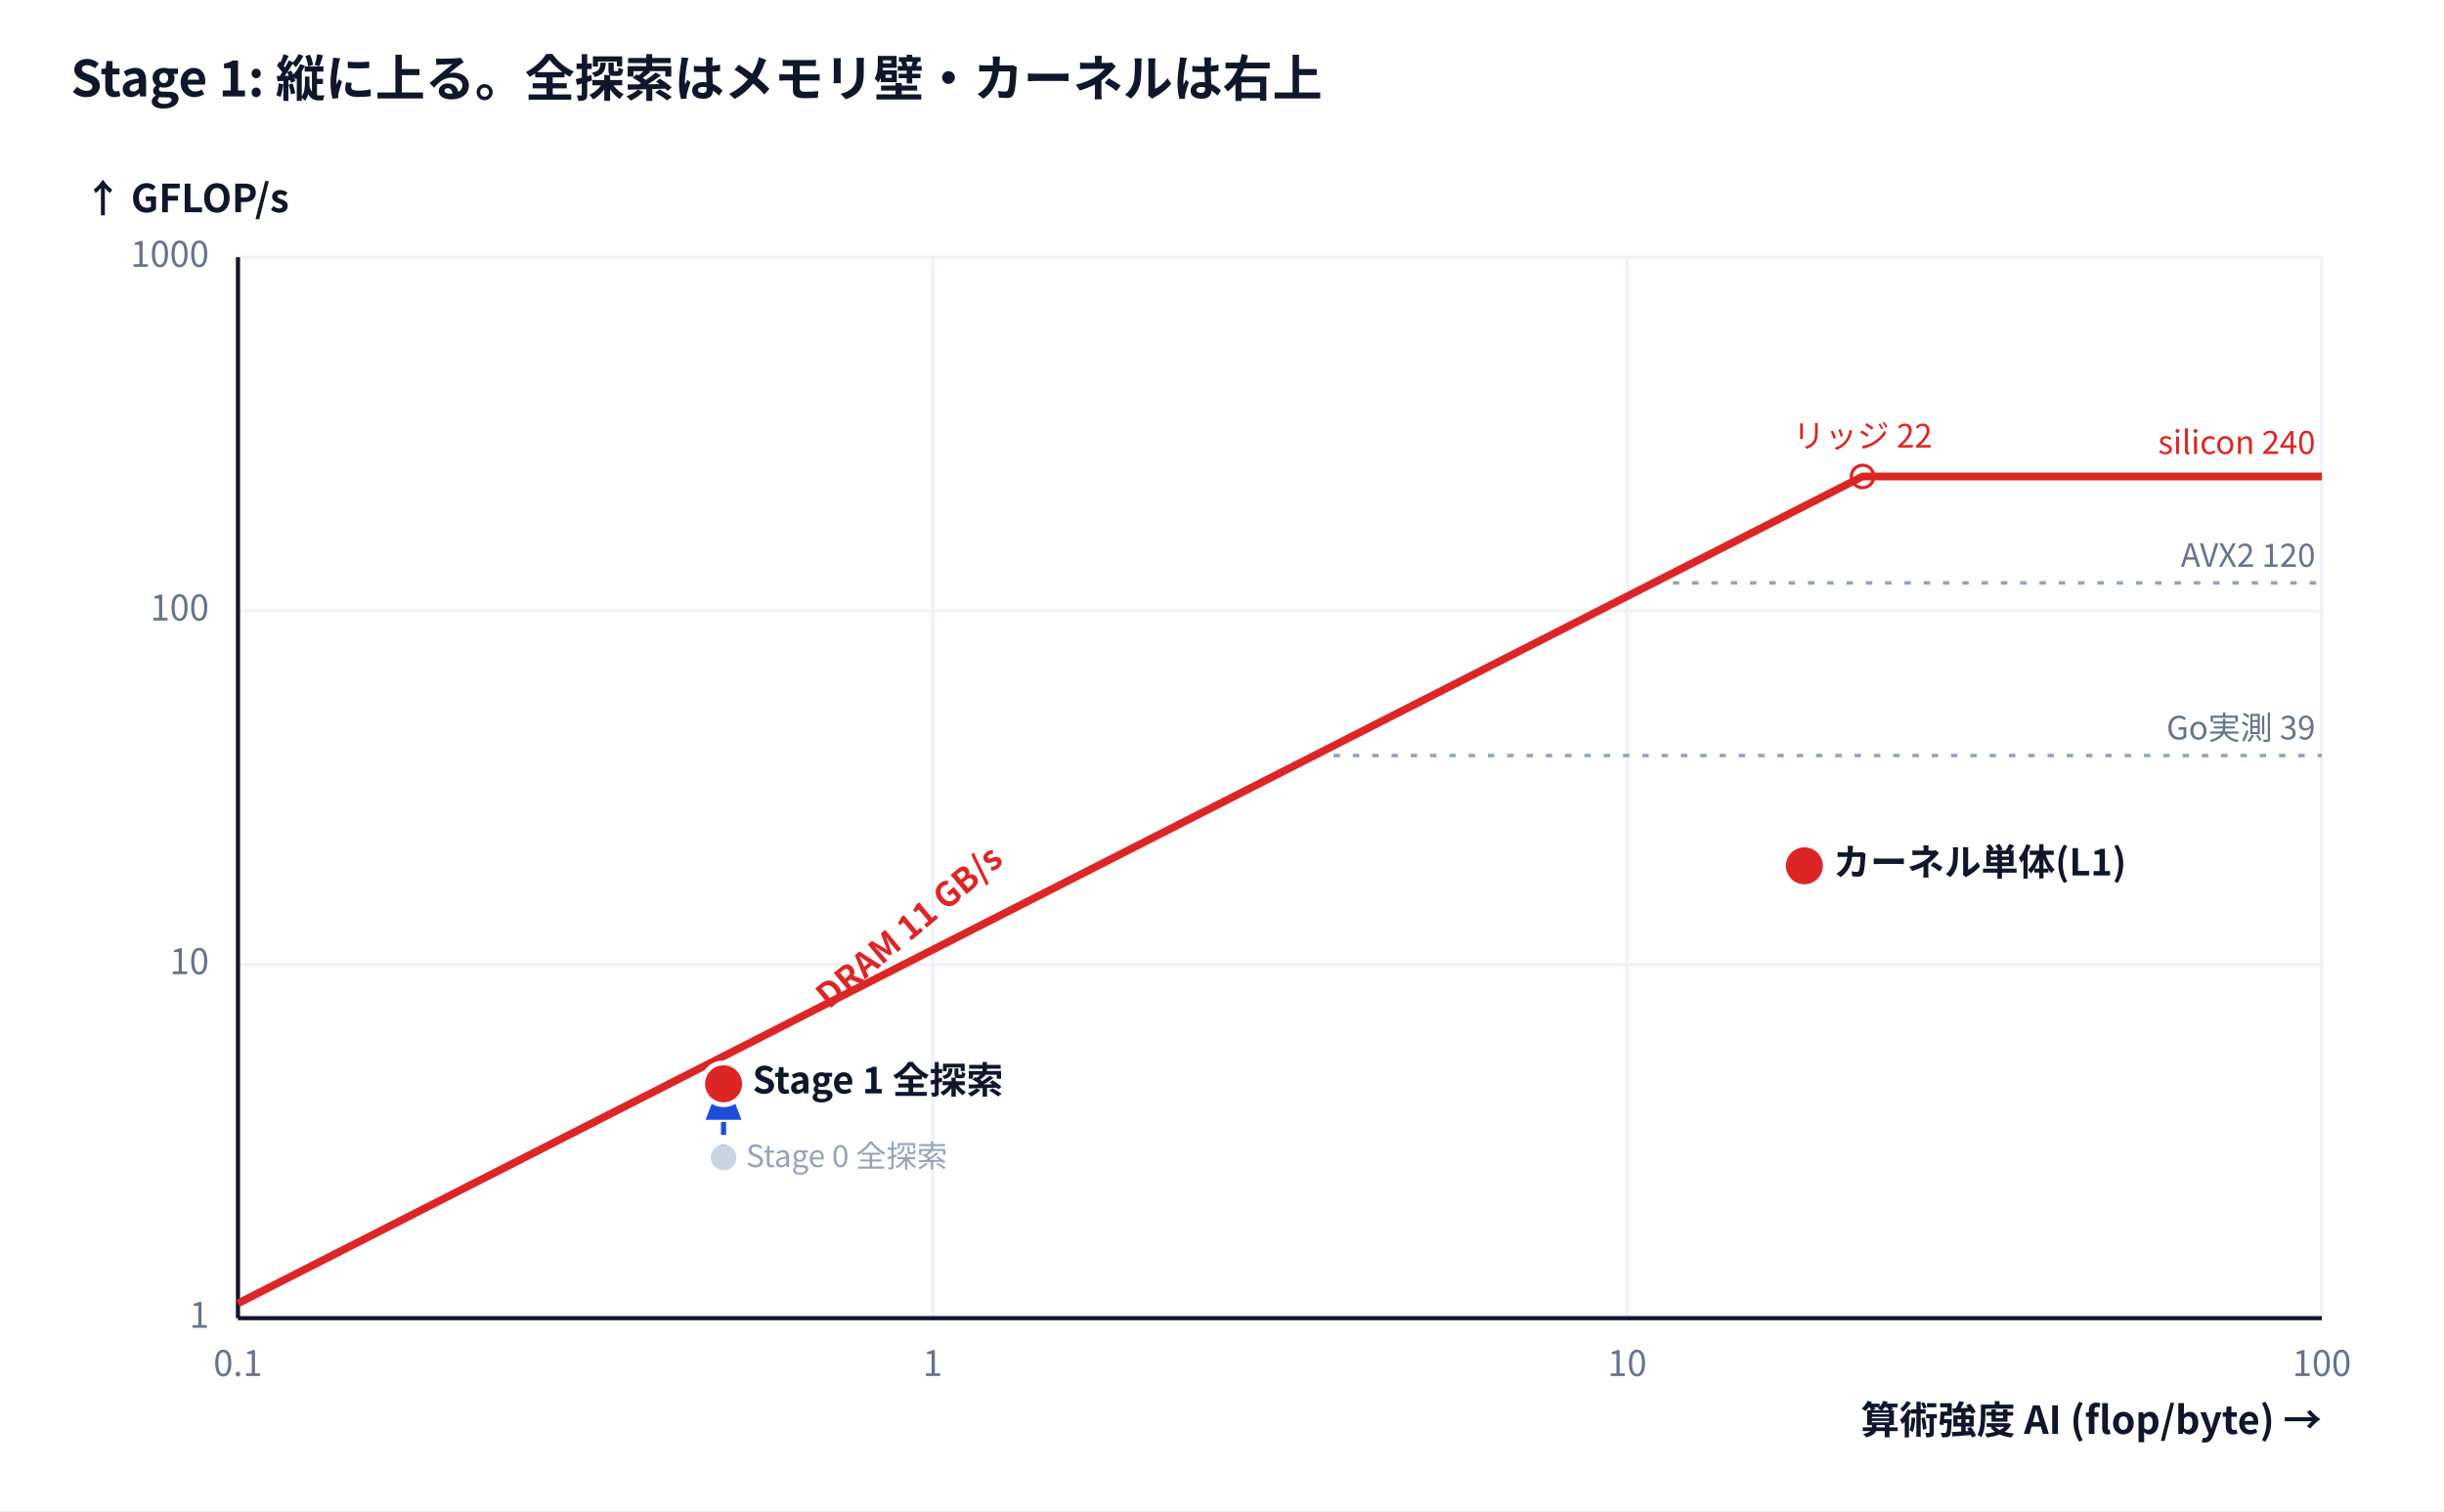
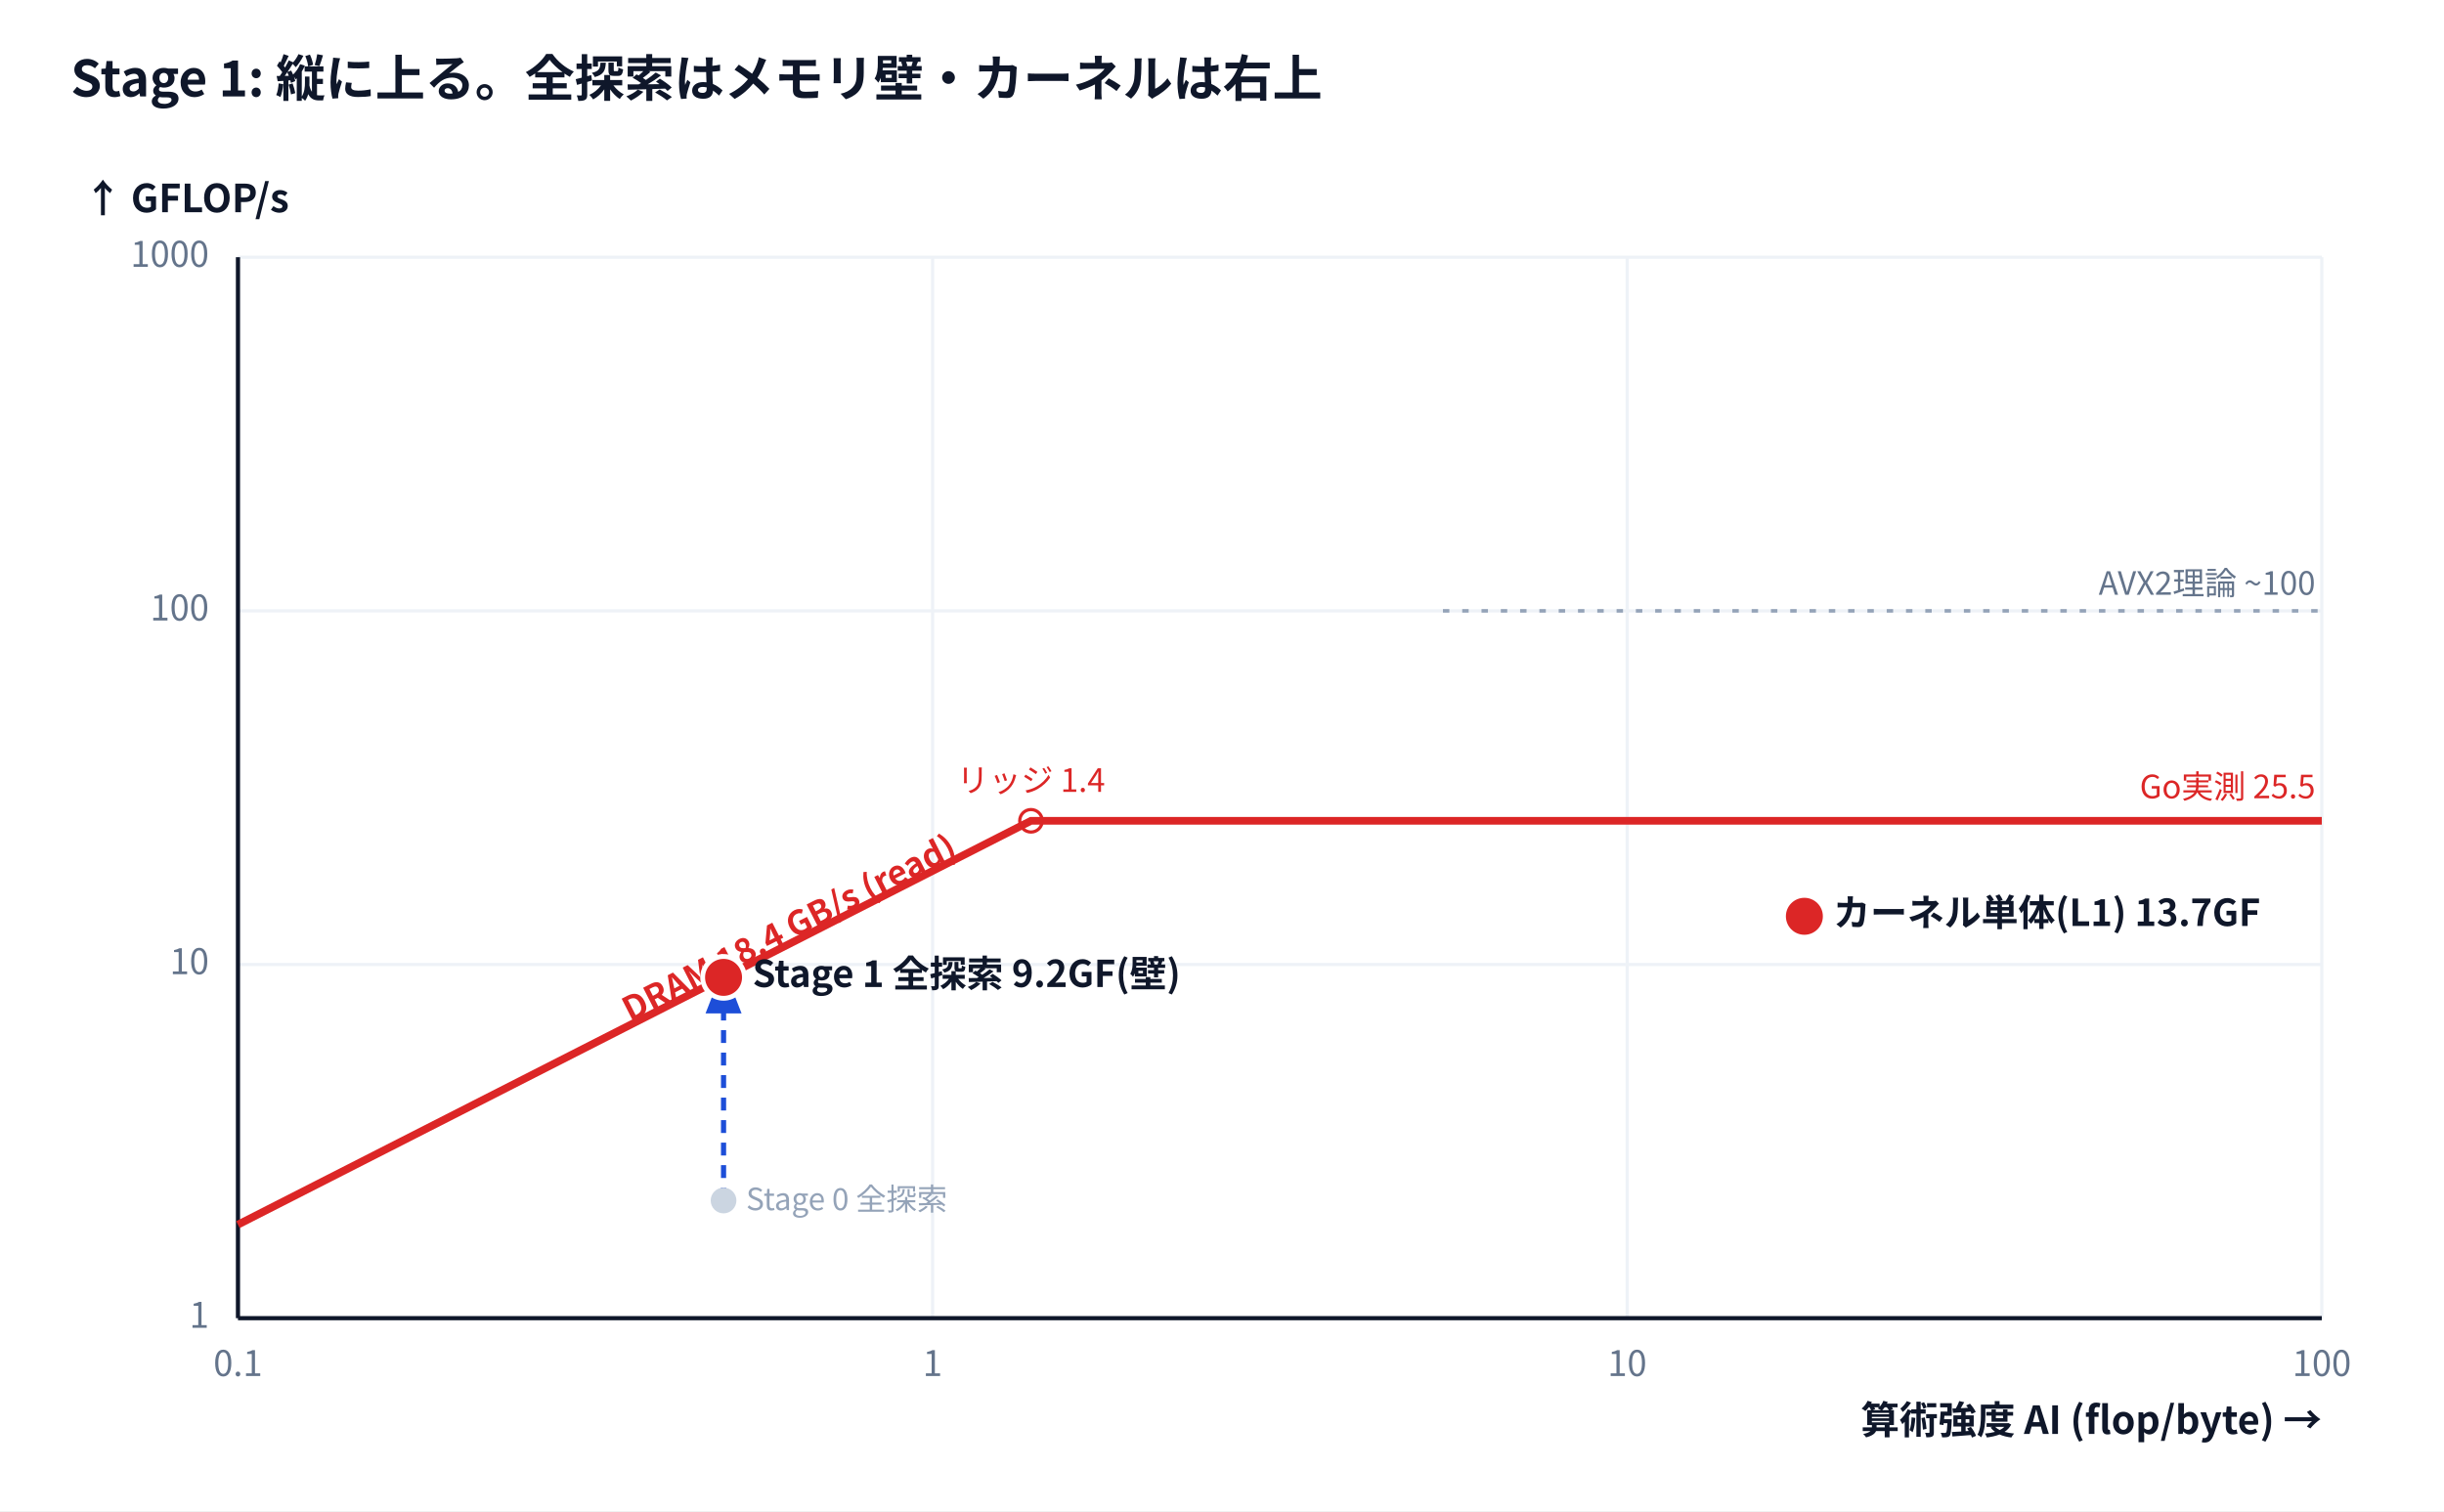
<svg xmlns="http://www.w3.org/2000/svg" viewBox="0 0 760 470" font-family="'Hiragino Sans','Noto Sans CJK JP',sans-serif">
  <defs>
    <marker id="mv" markerWidth="9" markerHeight="7" refX="7" refY="3.5" orient="auto">
      <polygon points="0 0,9 3.5,0 7" fill="#1d4ed8" />
    </marker>
  </defs>
  <style>.t{fill:#0f172a}.m{fill:#64748b}</style>
  <rect width="760" height="470" fill="#ffffff" />
  <text x="22" y="30" font-size="15.5" font-weight="700" class="t">Stage 1: 縦に上る。全探索はメモリ壁・カーネルは右上</text>
  <text x="26" y="66" font-size="12" font-weight="600" class="t">↑ GFLOP/s</text>
  <line x1="74.0" y1="80" x2="74.0" y2="410" stroke="#eef2f7" />
  <text x="74.0" y="428" font-size="11" class="m" text-anchor="middle">0.1</text>
  <line x1="290.0" y1="80" x2="290.0" y2="410" stroke="#eef2f7" />
  <text x="290.0" y="428" font-size="11" class="m" text-anchor="middle">1</text>
  <line x1="506.0" y1="80" x2="506.0" y2="410" stroke="#eef2f7" />
  <text x="506.0" y="428" font-size="11" class="m" text-anchor="middle">10</text>
  <line x1="722.0" y1="80" x2="722.0" y2="410" stroke="#eef2f7" />
  <text x="722.0" y="428" font-size="11" class="m" text-anchor="middle">100</text>
  <line x1="74" y1="410.0" x2="722" y2="410.0" stroke="#eef2f7" />
  <text x="65" y="413.0" font-size="11" class="m" text-anchor="end">1</text>
  <line x1="74" y1="300.0" x2="722" y2="300.0" stroke="#eef2f7" />
  <text x="65" y="303.0" font-size="11" class="m" text-anchor="end">10</text>
  <line x1="74" y1="190.0" x2="722" y2="190.0" stroke="#eef2f7" />
  <text x="65" y="193.0" font-size="11" class="m" text-anchor="end">100</text>
  <line x1="74" y1="80.0" x2="722" y2="80.0" stroke="#eef2f7" />
  <text x="65" y="83.0" font-size="11" class="m" text-anchor="end">1000</text>
  <line x1="74" y1="410" x2="722" y2="410" stroke="#0f172a" stroke-width="1.3" />
  <line x1="74" y1="80" x2="74" y2="410" stroke="#0f172a" stroke-width="1.3" />
  <text x="722" y="446" font-size="12" font-weight="600" class="t" text-anchor="end">算術強度 AI (flop/byte) →</text>
-   <line x1="408.7" y1="235.0" x2="722.0" y2="235.0" stroke="#94a3b8" stroke-width="1.1" stroke-dasharray="2 4" />
-   <text x="720.0" y="230.0" font-size="10" fill="#64748b" text-anchor="end">Go実測 39</text>
-   <line x1="514.2" y1="181.3" x2="722.0" y2="181.3" stroke="#94a3b8" stroke-width="1.1" stroke-dasharray="2 4" />
-   <text x="720.0" y="176.3" font-size="10" fill="#64748b" text-anchor="end">AVX2 120</text>
-   <path d="M 74.0 405.4 L 579.2 148.2 L 722.0 148.2" stroke="#dc2626" stroke-width="2.4" fill="none" />
-   <text x="256.5" y="314.5" font-size="10.5" fill="#dc2626" font-weight="600" transform="rotate(-40 256.5 312.5)">DRAM 11 GB/s</text>
-   <text x="720.0" y="141.2" font-size="10" fill="#dc2626" text-anchor="end">silicon 240</text>
-   <circle cx="579.2" cy="148.2" r="3.5" fill="none" stroke="#dc2626" />
-   <text x="579.2" y="139.2" font-size="10" fill="#dc2626" text-anchor="middle">リッジ 22</text>
-   <line x1="225.0" y1="360.0" x2="225.0" y2="337.1" stroke="#1d4ed8" stroke-width="1.6" stroke-dasharray="4 3" marker-end="url(#mv)" />
-   <circle cx="225.0" cy="360.0" r="4" fill="#cbd5e1" />
-   <text x="232.0" y="363.0" font-size="9.5" fill="#94a3b8">Stage 0 全探索</text>
-   <circle cx="225.0" cy="337.1" r="6.5" fill="#dc2626" stroke="#fff" stroke-width="1.5" />
-   <text x="234.0" y="340.1" font-size="11.5" font-weight="700" class="t">Stage 1 全探索</text>
-   <circle cx="561.1" cy="269.3" r="6.5" fill="#dc2626" stroke="#fff" stroke-width="1.5" />
-   <text x="570.1" y="272.3" font-size="11.5" font-weight="700" class="t">カーネル単体(L1)</text>
+   <line x1="448.7" y1="190.0" x2="722.0" y2="190.0" stroke="#94a3b8" stroke-width="1.1" stroke-dasharray="2 4" />
+   <text x="720.0" y="185.0" font-size="10" fill="#64748b" text-anchor="end">AVX2理論 ~100</text>
+   <path d="M 74.0 380.9 L 320.6 255.3 L 722.0 255.3" stroke="#dc2626" stroke-width="2.4" fill="none" />
+   <text x="196.0" y="318.0" font-size="10.5" fill="#dc2626" font-weight="600" transform="rotate(-27 196 318)">DRAM 18.4 GB/s (read)</text>
+   <text x="720.0" y="248.3" font-size="10" fill="#dc2626" text-anchor="end">Go実測 25.5</text>
+   <circle cx="320.6" cy="255.3" r="3.5" fill="none" stroke="#dc2626" />
+   <text x="320.6" y="246.3" font-size="10" fill="#dc2626" text-anchor="middle">リッジ 1.4</text>
+   <line x1="225.0" y1="373.4" x2="225.0" y2="304.0" stroke="#1d4ed8" stroke-width="1.6" stroke-dasharray="4 3" marker-end="url(#mv)" />
+   <circle cx="225.0" cy="373.4" r="4" fill="#cbd5e1" />
+   <text x="232.0" y="376.4" font-size="9.5" fill="#94a3b8">Stage 0 全探索</text>
+   <circle cx="225.0" cy="304.0" r="6.5" fill="#dc2626" stroke="#fff" stroke-width="1.5" />
+   <text x="234.0" y="307.0" font-size="11.5" font-weight="700" class="t">Stage 1 全探索 9.2GF(壁)</text>
+   <circle cx="561.1" cy="285.0" r="6.5" fill="#dc2626" stroke="#fff" stroke-width="1.5" />
+   <text x="570.1" y="288.0" font-size="11.5" font-weight="700" class="t">カーネル単体(L1) 13.7GF</text>
</svg>
